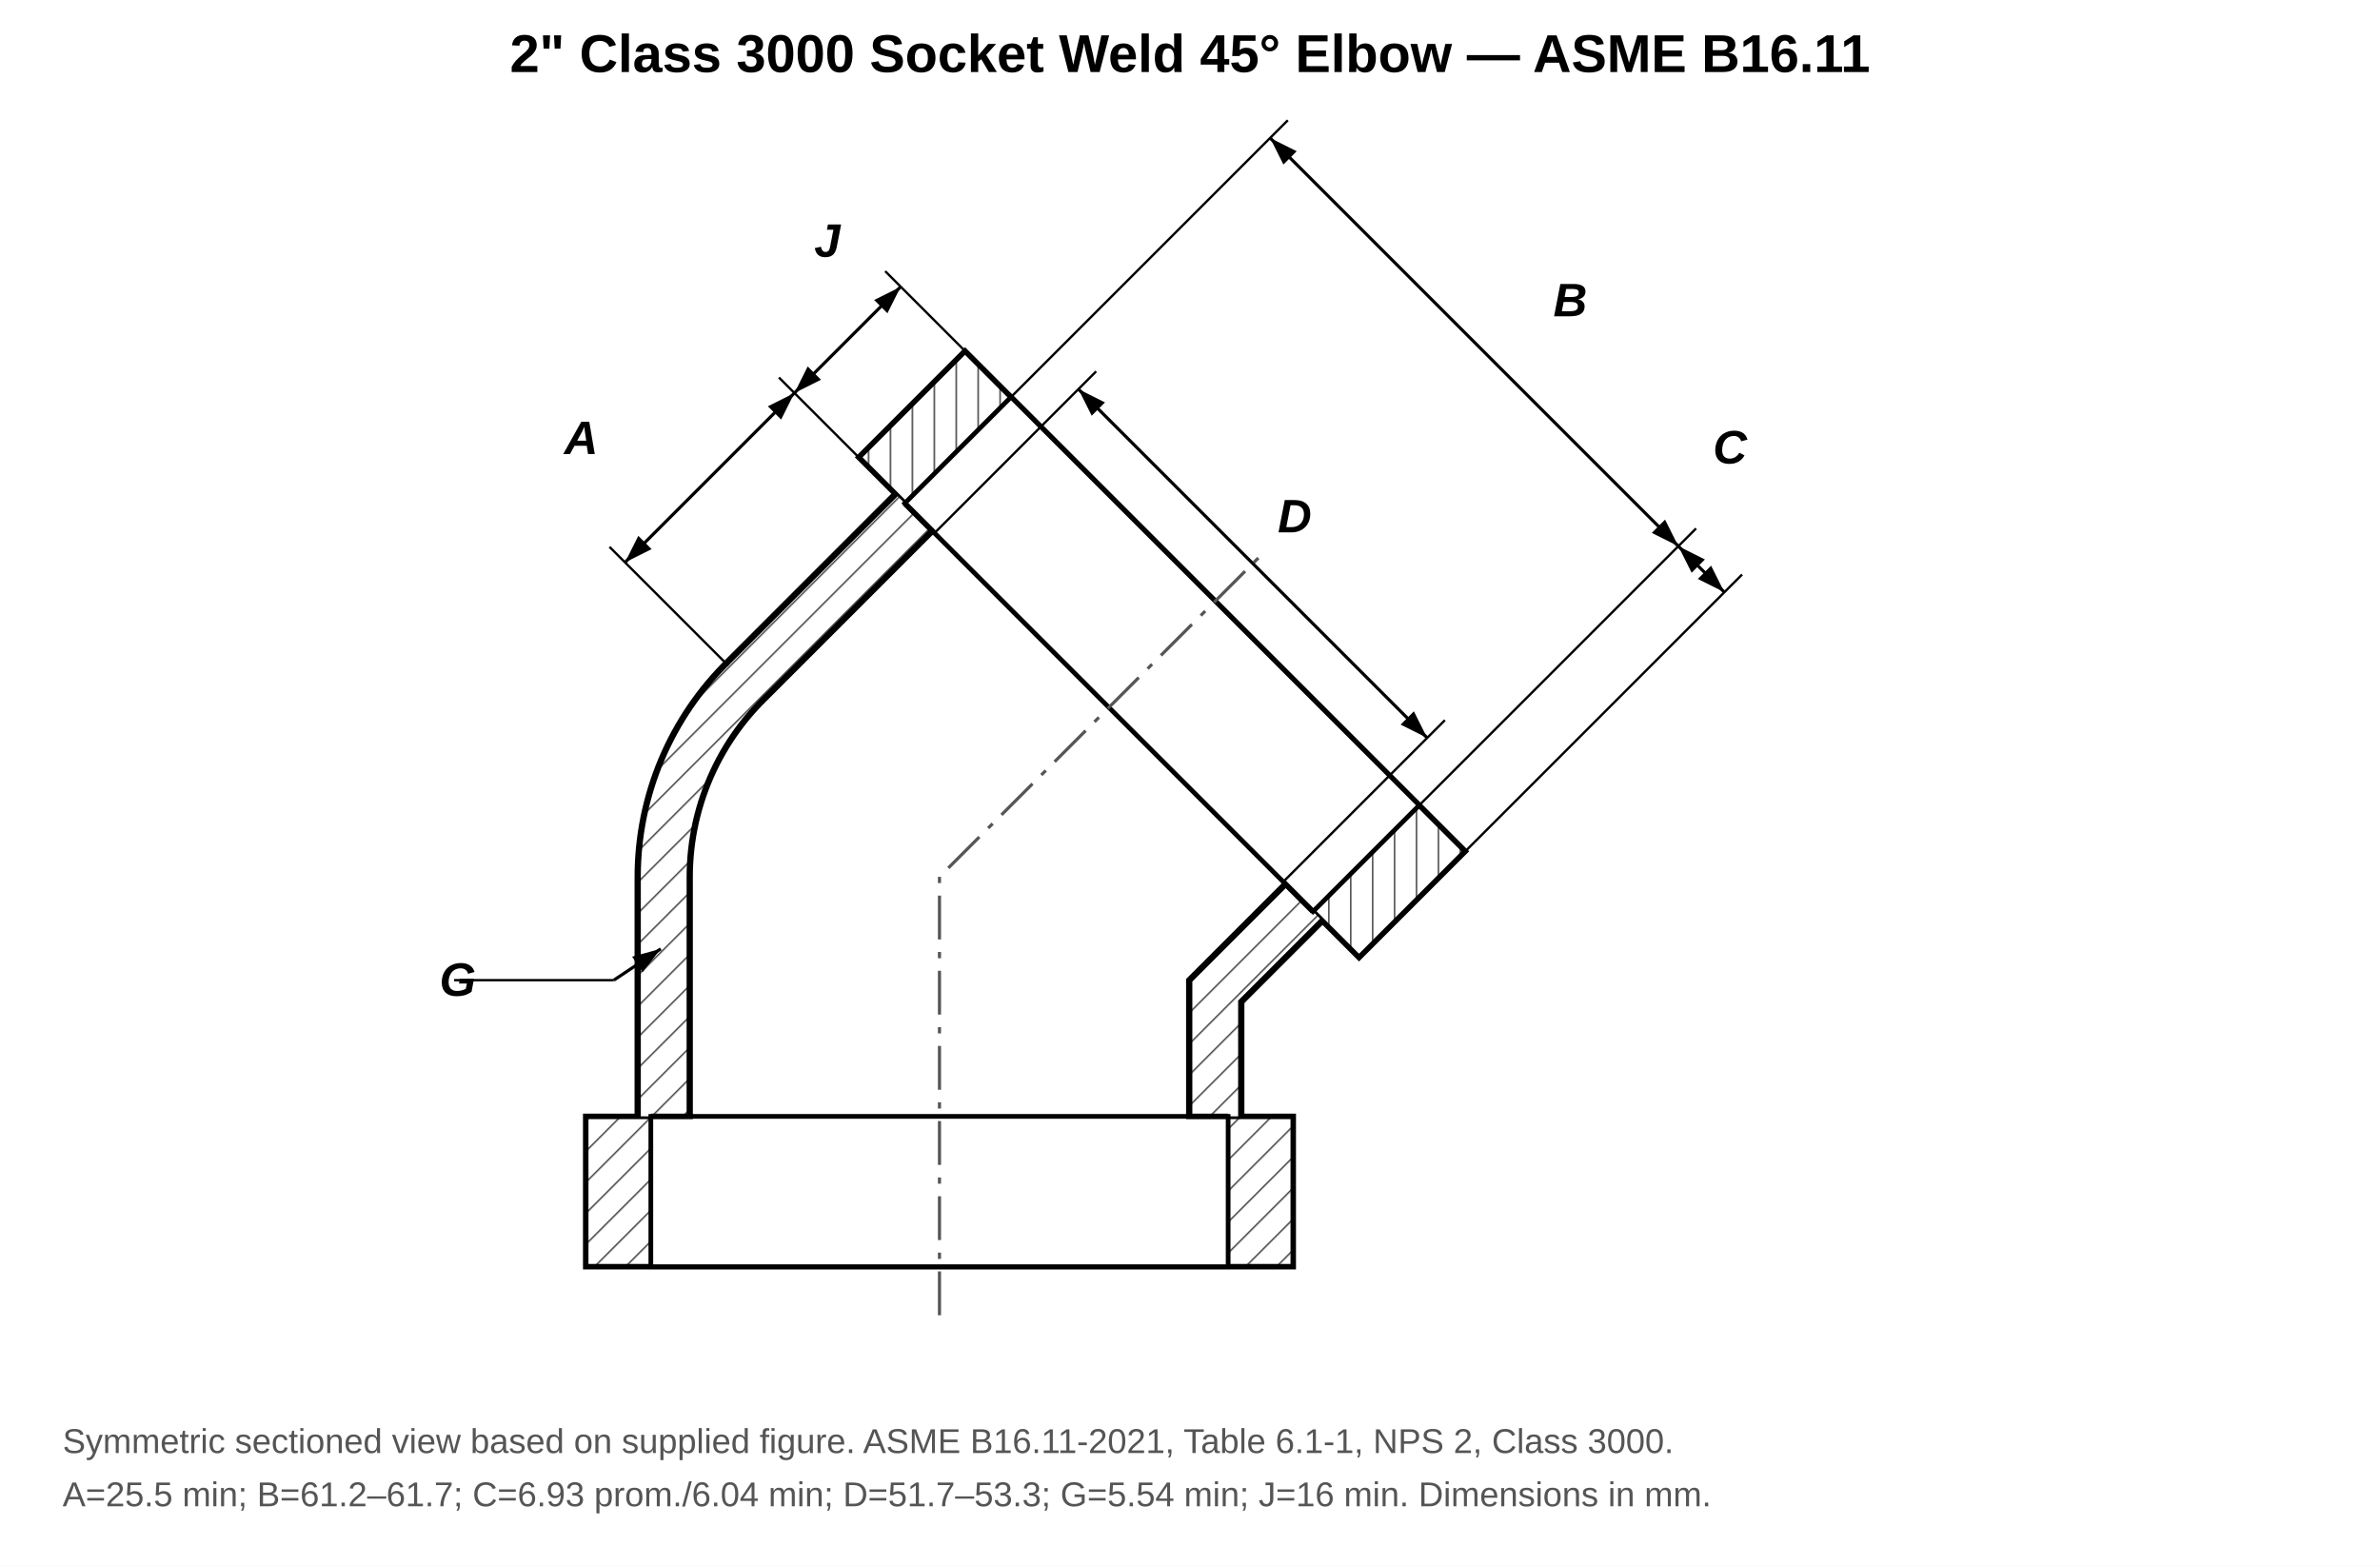
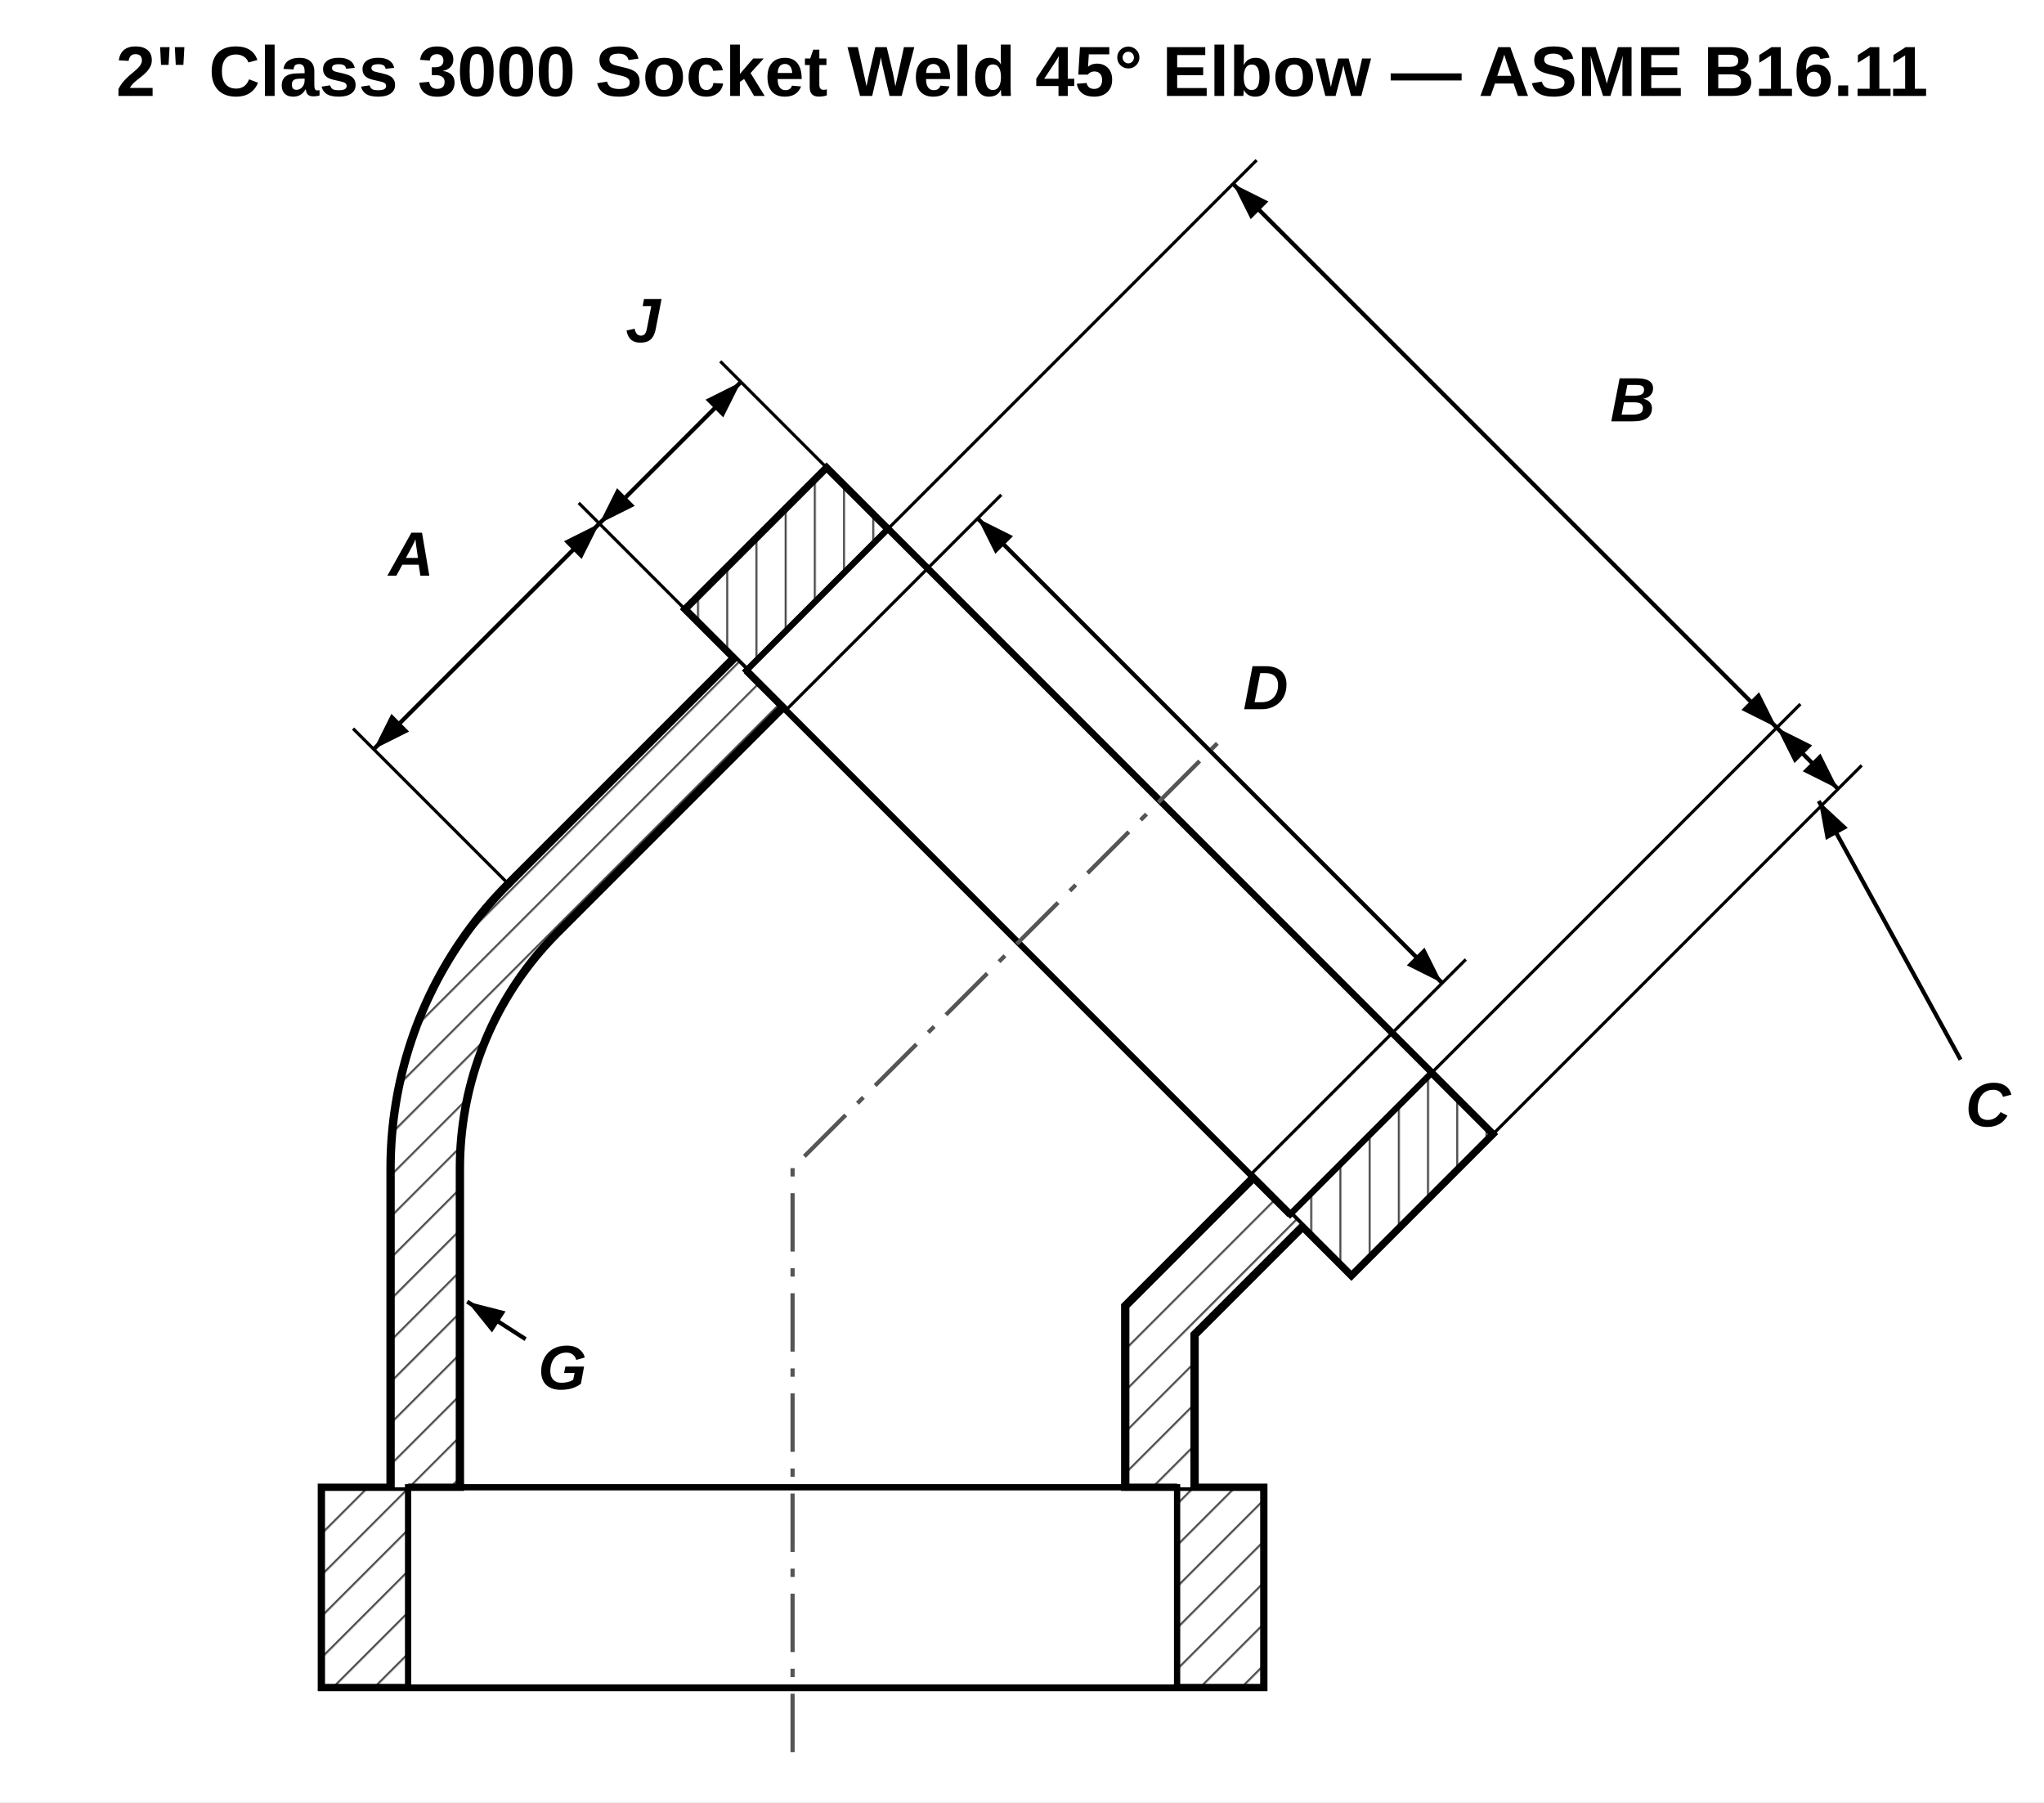
- <svg xmlns="http://www.w3.org/2000/svg" width="760" height="500" viewBox="0 0 760 500" font-family="Arial, sans-serif">
-   <rect width="760" height="500" fill="white" />
+ <svg xmlns="http://www.w3.org/2000/svg" width="490" height="432" viewBox="110 0 490 432" font-family="Arial, sans-serif">
+   <rect x="110" y="0" width="490" height="432" fill="white" />
  <defs>
    <pattern id="hatch" patternUnits="userSpaceOnUse" width="7" height="7" patternTransform="rotate(45)">
      <rect width="7" height="7" fill="white" />
      <line x1="0" y1="0" x2="0" y2="7" stroke="#555" stroke-width="1" />
    </pattern>
    <marker id="arrowStart" markerWidth="10" markerHeight="10" refX="0" refY="3" orient="auto" markerUnits="userSpaceOnUse">
      <path d="M9,0 L9,6 L0,3 z" fill="black" />
    </marker>
    <marker id="arrowEnd" markerWidth="10" markerHeight="10" refX="9" refY="3" orient="auto" markerUnits="userSpaceOnUse">
      <path d="M0,0 L0,6 L9,3 z" fill="black" />
    </marker>
  </defs>
-   <text x="380" y="23" text-anchor="middle" font-size="17" font-weight="bold">2" Class 3000 Socket Weld 45° Elbow — ASME B16.11</text>
+   <text x="355" y="23" text-anchor="middle" font-size="17" font-weight="bold">2" Class 3000 Socket Weld 45° Elbow — ASME B16.11</text>
  <path d="M 187.04,356.50 L 412.97,356.50 L 412.97,404.50 L 187.04,404.50 Z" fill="url(#hatch)" stroke="black" stroke-width="1.75" />
  <g transform="translate(354.09 225.91) rotate(-45)">
    <path d="M 0,-112.97 L 48,-112.97 L 48,112.97 L 0,112.97 Z" fill="url(#hatch)" stroke="black" stroke-width="1.75" />
  </g>
  <path d="M 300,356.50 L 300,280 L 354.09,225.91" fill="none" stroke="black" stroke-width="194.74" stroke-linecap="butt" stroke-linejoin="round" />
  <path d="M 300,356.50 L 300,280 L 354.09,225.91" fill="none" stroke="url(#hatch)" stroke-width="190.74" stroke-linecap="butt" stroke-linejoin="round" />
  <path d="M 300,356.50 L 300,280 L 354.09,225.91" fill="none" stroke="black" stroke-width="161.50" stroke-linecap="butt" stroke-linejoin="round" />
  <path d="M 300,356.50 L 300,280 L 354.09,225.91" fill="none" stroke="white" stroke-width="157.50" stroke-linecap="butt" stroke-linejoin="round" />
  <path d="M 207.83,356.50 L 392.18,356.50 L 392.18,404.50 L 207.83,404.50 Z" fill="white" stroke="black" stroke-width="1.5" />
  <g transform="translate(354.09 225.91) rotate(-45)">
    <path d="M 0,-92.18 L 48,-92.18 L 48,92.18 L 0,92.18 Z" fill="white" stroke="black" stroke-width="1.5" />
  </g>
  <line x1="207.83" y1="356.50" x2="221.25" y2="356.50" stroke="black" stroke-width="1.75" />
  <line x1="378.75" y1="356.50" x2="392.18" y2="356.50" stroke="black" stroke-width="1.75" />
  <g transform="translate(354.09 225.91) rotate(-45)">
    <line x1="0" y1="-92.18" x2="0" y2="-78.75" stroke="black" stroke-width="1.75" />
    <line x1="0" y1="78.75" x2="0" y2="92.18" stroke="black" stroke-width="1.75" />
  </g>
  <path d="M 300,420 L 300,280 L 404,176" fill="none" stroke="#555" stroke-width="1" stroke-dasharray="14,4,2,4" />
  <g transform="translate(354.09 225.91) rotate(-45)" fill="none" stroke="black">
    <line x1="-76.5" y1="-142" x2="0" y2="-142" stroke-width="1" marker-start="url(#arrowStart)" marker-end="url(#arrowEnd)" />
    <line x1="0" y1="-142" x2="48" y2="-142" stroke-width="1" marker-start="url(#arrowStart)" marker-end="url(#arrowEnd)" />
    <line x1="-76.5" y1="-95.37" x2="-76.5" y2="-149" stroke-width="0.75" />
    <line x1="0" y1="-112.97" x2="0" y2="-149" stroke-width="0.75" />
    <line x1="48" y1="-112.97" x2="48" y2="-149" stroke-width="0.75" />
  </g>
-   <text x="191" y="145" text-anchor="end" font-size="15" font-style="italic" font-weight="bold">A</text>
+   <text x="214" y="138" text-anchor="end" stroke="white" stroke-width="4" paint-order="stroke" font-size="15" font-style="italic" font-weight="bold">A</text>
  <text x="260" y="82" font-size="15" font-style="italic" font-weight="bold">J</text>
  <g transform="translate(354.09 225.91) rotate(-45)" fill="none" stroke="black">
    <line x1="165" y1="-92.18" x2="165" y2="92.18" stroke-width="1" marker-start="url(#arrowStart)" marker-end="url(#arrowEnd)" />
    <line x1="65" y1="-78.75" x2="65" y2="78.75" stroke-width="1" marker-start="url(#arrowStart)" marker-end="url(#arrowEnd)" />
    <line x1="165" y1="92.18" x2="165" y2="112.97" stroke-width="1" marker-start="url(#arrowStart)" marker-end="url(#arrowEnd)" />
    <line x1="48" y1="-92.18" x2="173" y2="-92.18" stroke-width="0.75" />
    <line x1="48" y1="92.18" x2="173" y2="92.18" stroke-width="0.75" />
    <line x1="0" y1="-78.75" x2="73" y2="-78.75" stroke-width="0.75" />
    <line x1="0" y1="78.75" x2="73" y2="78.75" stroke-width="0.75" />
    <line x1="48" y1="112.97" x2="173" y2="112.97" stroke-width="0.75" />
  </g>
  <g font-size="15" font-style="italic" font-weight="bold" fill="black">
    <text x="496" y="101">B</text>
    <text x="408" y="170">D</text>
-     <text x="547" y="148">C</text>
+     <text x="592" y="270" text-anchor="end" stroke="white" stroke-width="4" paint-order="stroke">C</text>
  </g>
+   <line x1="580" y1="254" x2="546" y2="192" stroke="black" stroke-width="1" marker-end="url(#arrowEnd)" />
  <g fill="none" stroke="black">
-     <line x1="145" y1="313" x2="196" y2="313" stroke-width="0.75" />
-     <line x1="196" y1="313" x2="211" y2="303" stroke-width="1" marker-end="url(#arrowEnd)" />
+     <line x1="236" y1="321" x2="222" y2="312" stroke-width="1" marker-end="url(#arrowEnd)" />
  </g>
-   <text x="152" y="318" text-anchor="end" font-size="15" font-style="italic" font-weight="bold">G</text>
-   <g font-size="11" fill="#555">
-     <text x="20" y="464">Symmetric sectioned view based on supplied figure. ASME B16.11-2021, Table 6.1-1, NPS 2, Class 3000.</text>
-     <text x="20" y="481">A=25.5 min; B=61.2–61.7; C=6.93 prom./6.04 min; D=51.7–53.3; G=5.54 min; J=16 min. Dimensions in mm.</text>
-   </g>
+   <text x="239" y="333" text-anchor="start" stroke="white" stroke-width="4" paint-order="stroke" font-size="15" font-style="italic" font-weight="bold">G</text>
</svg>
